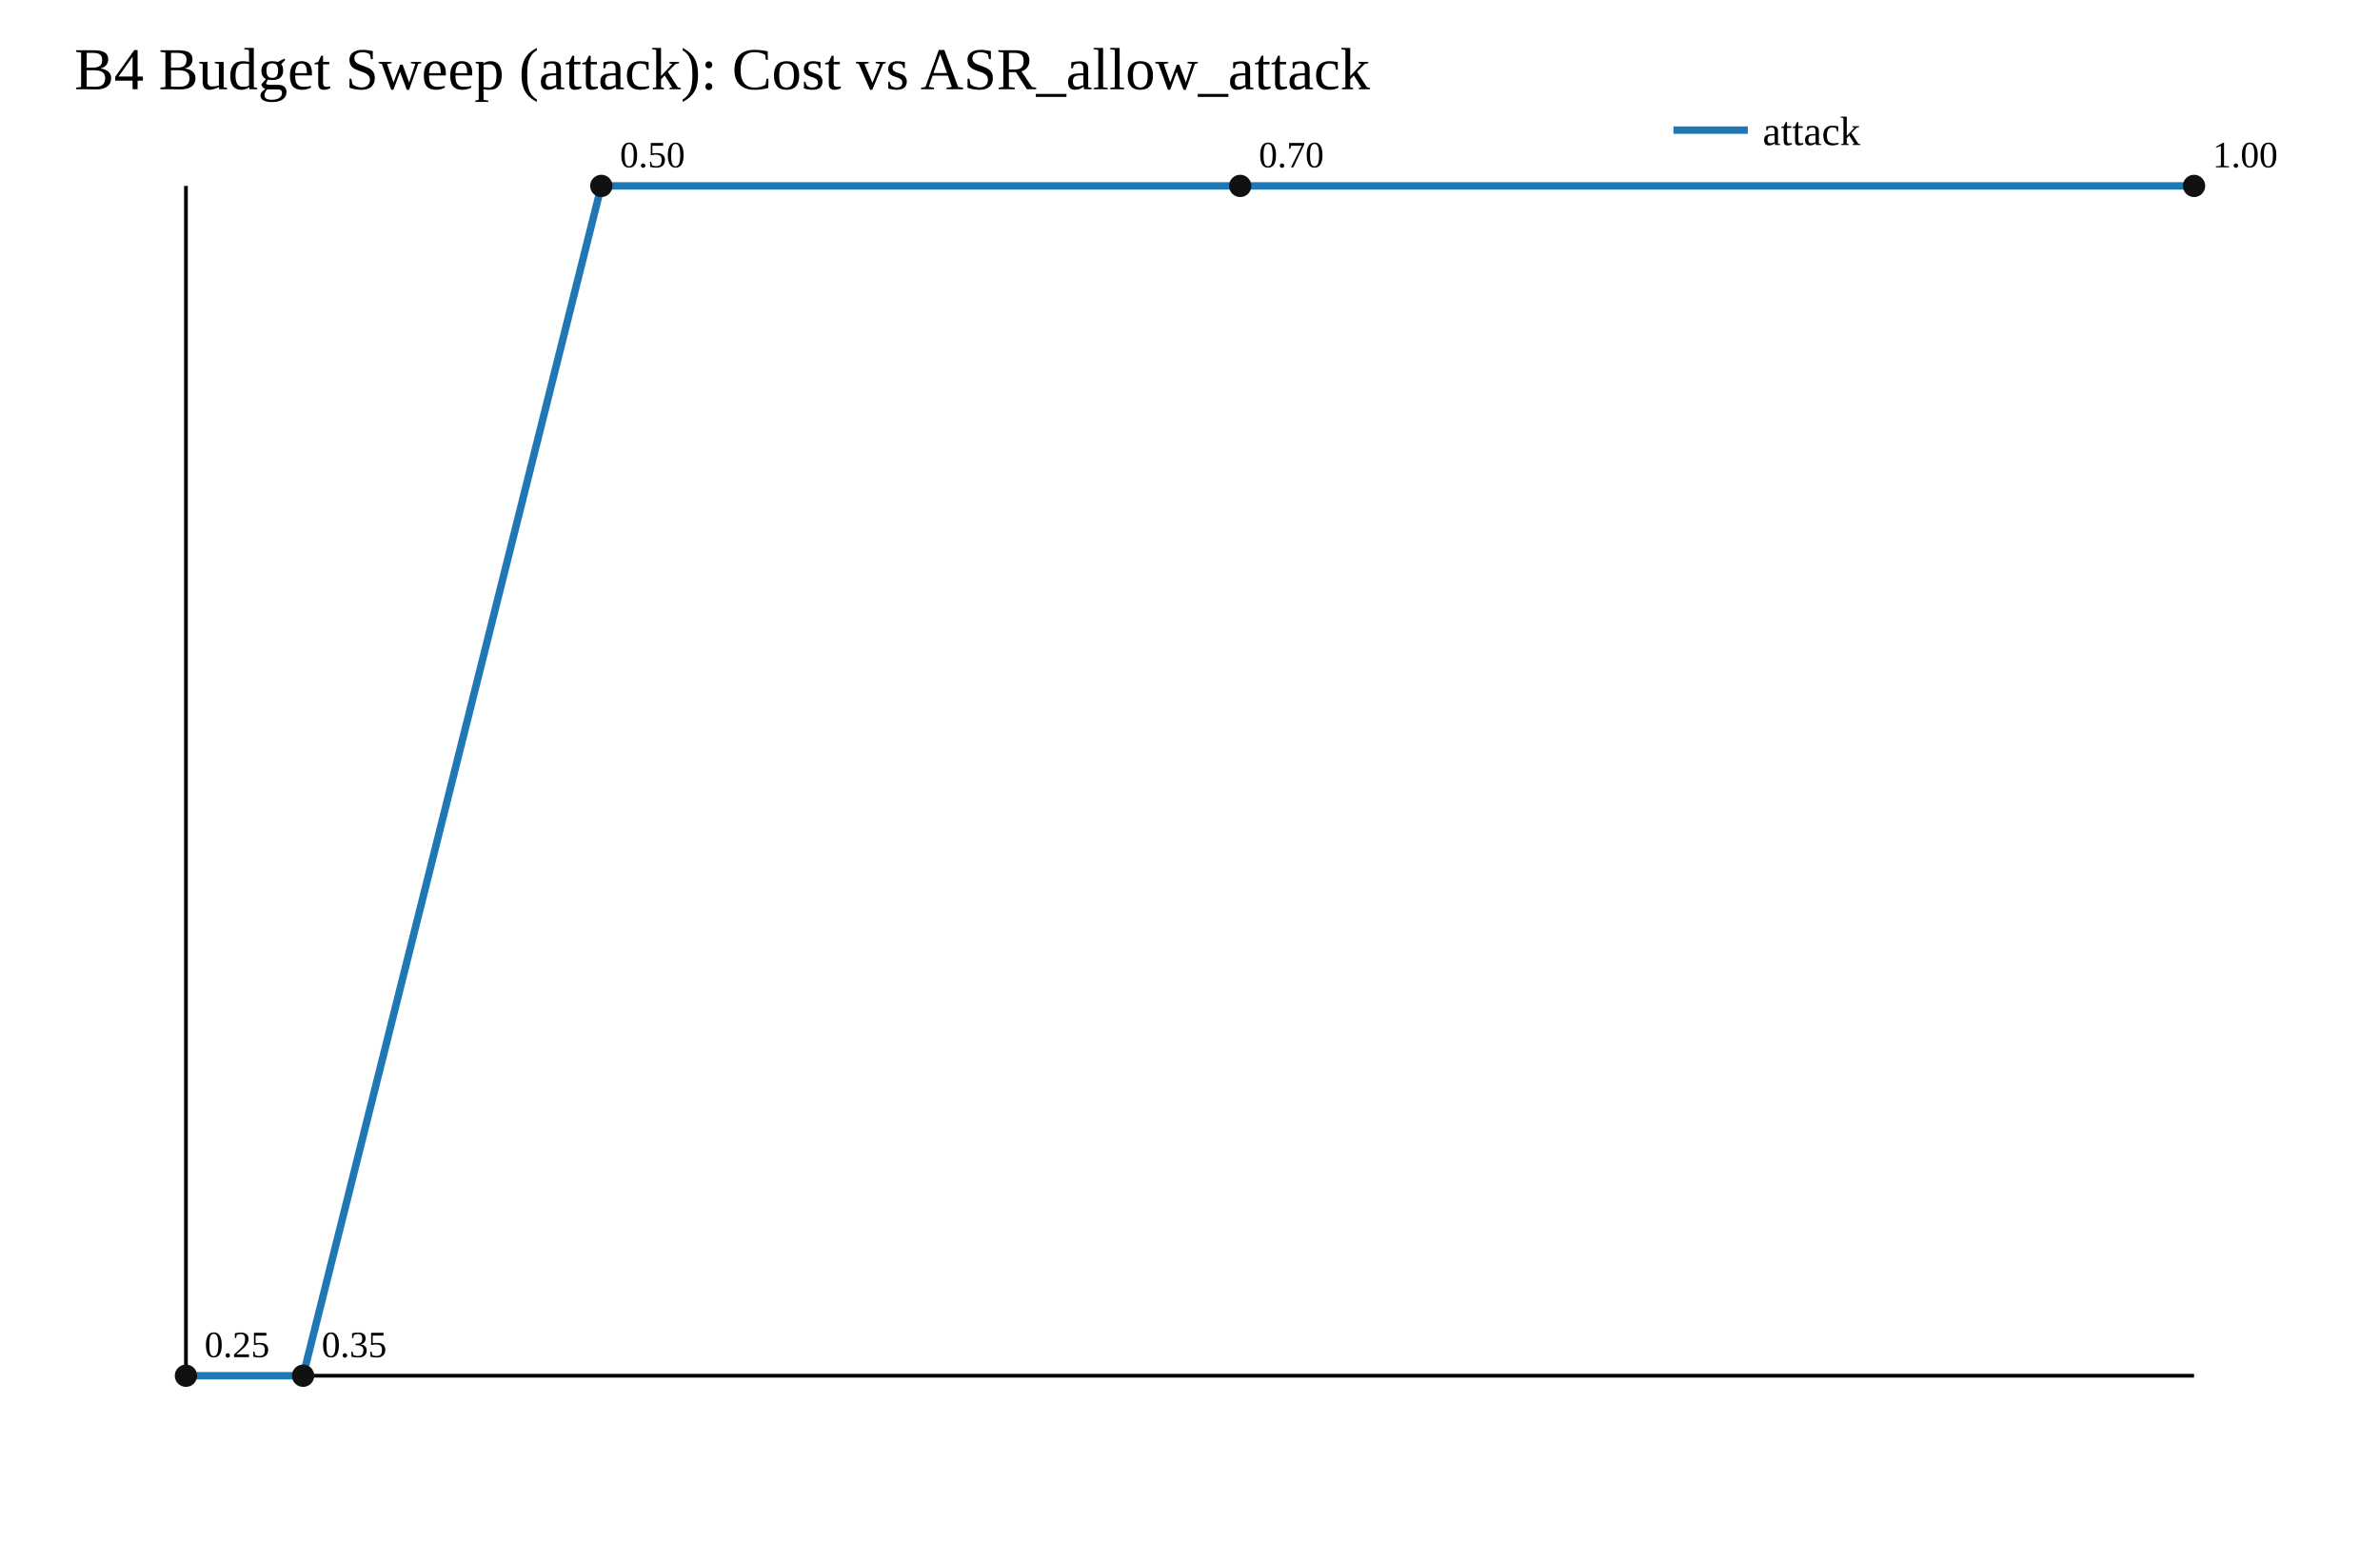
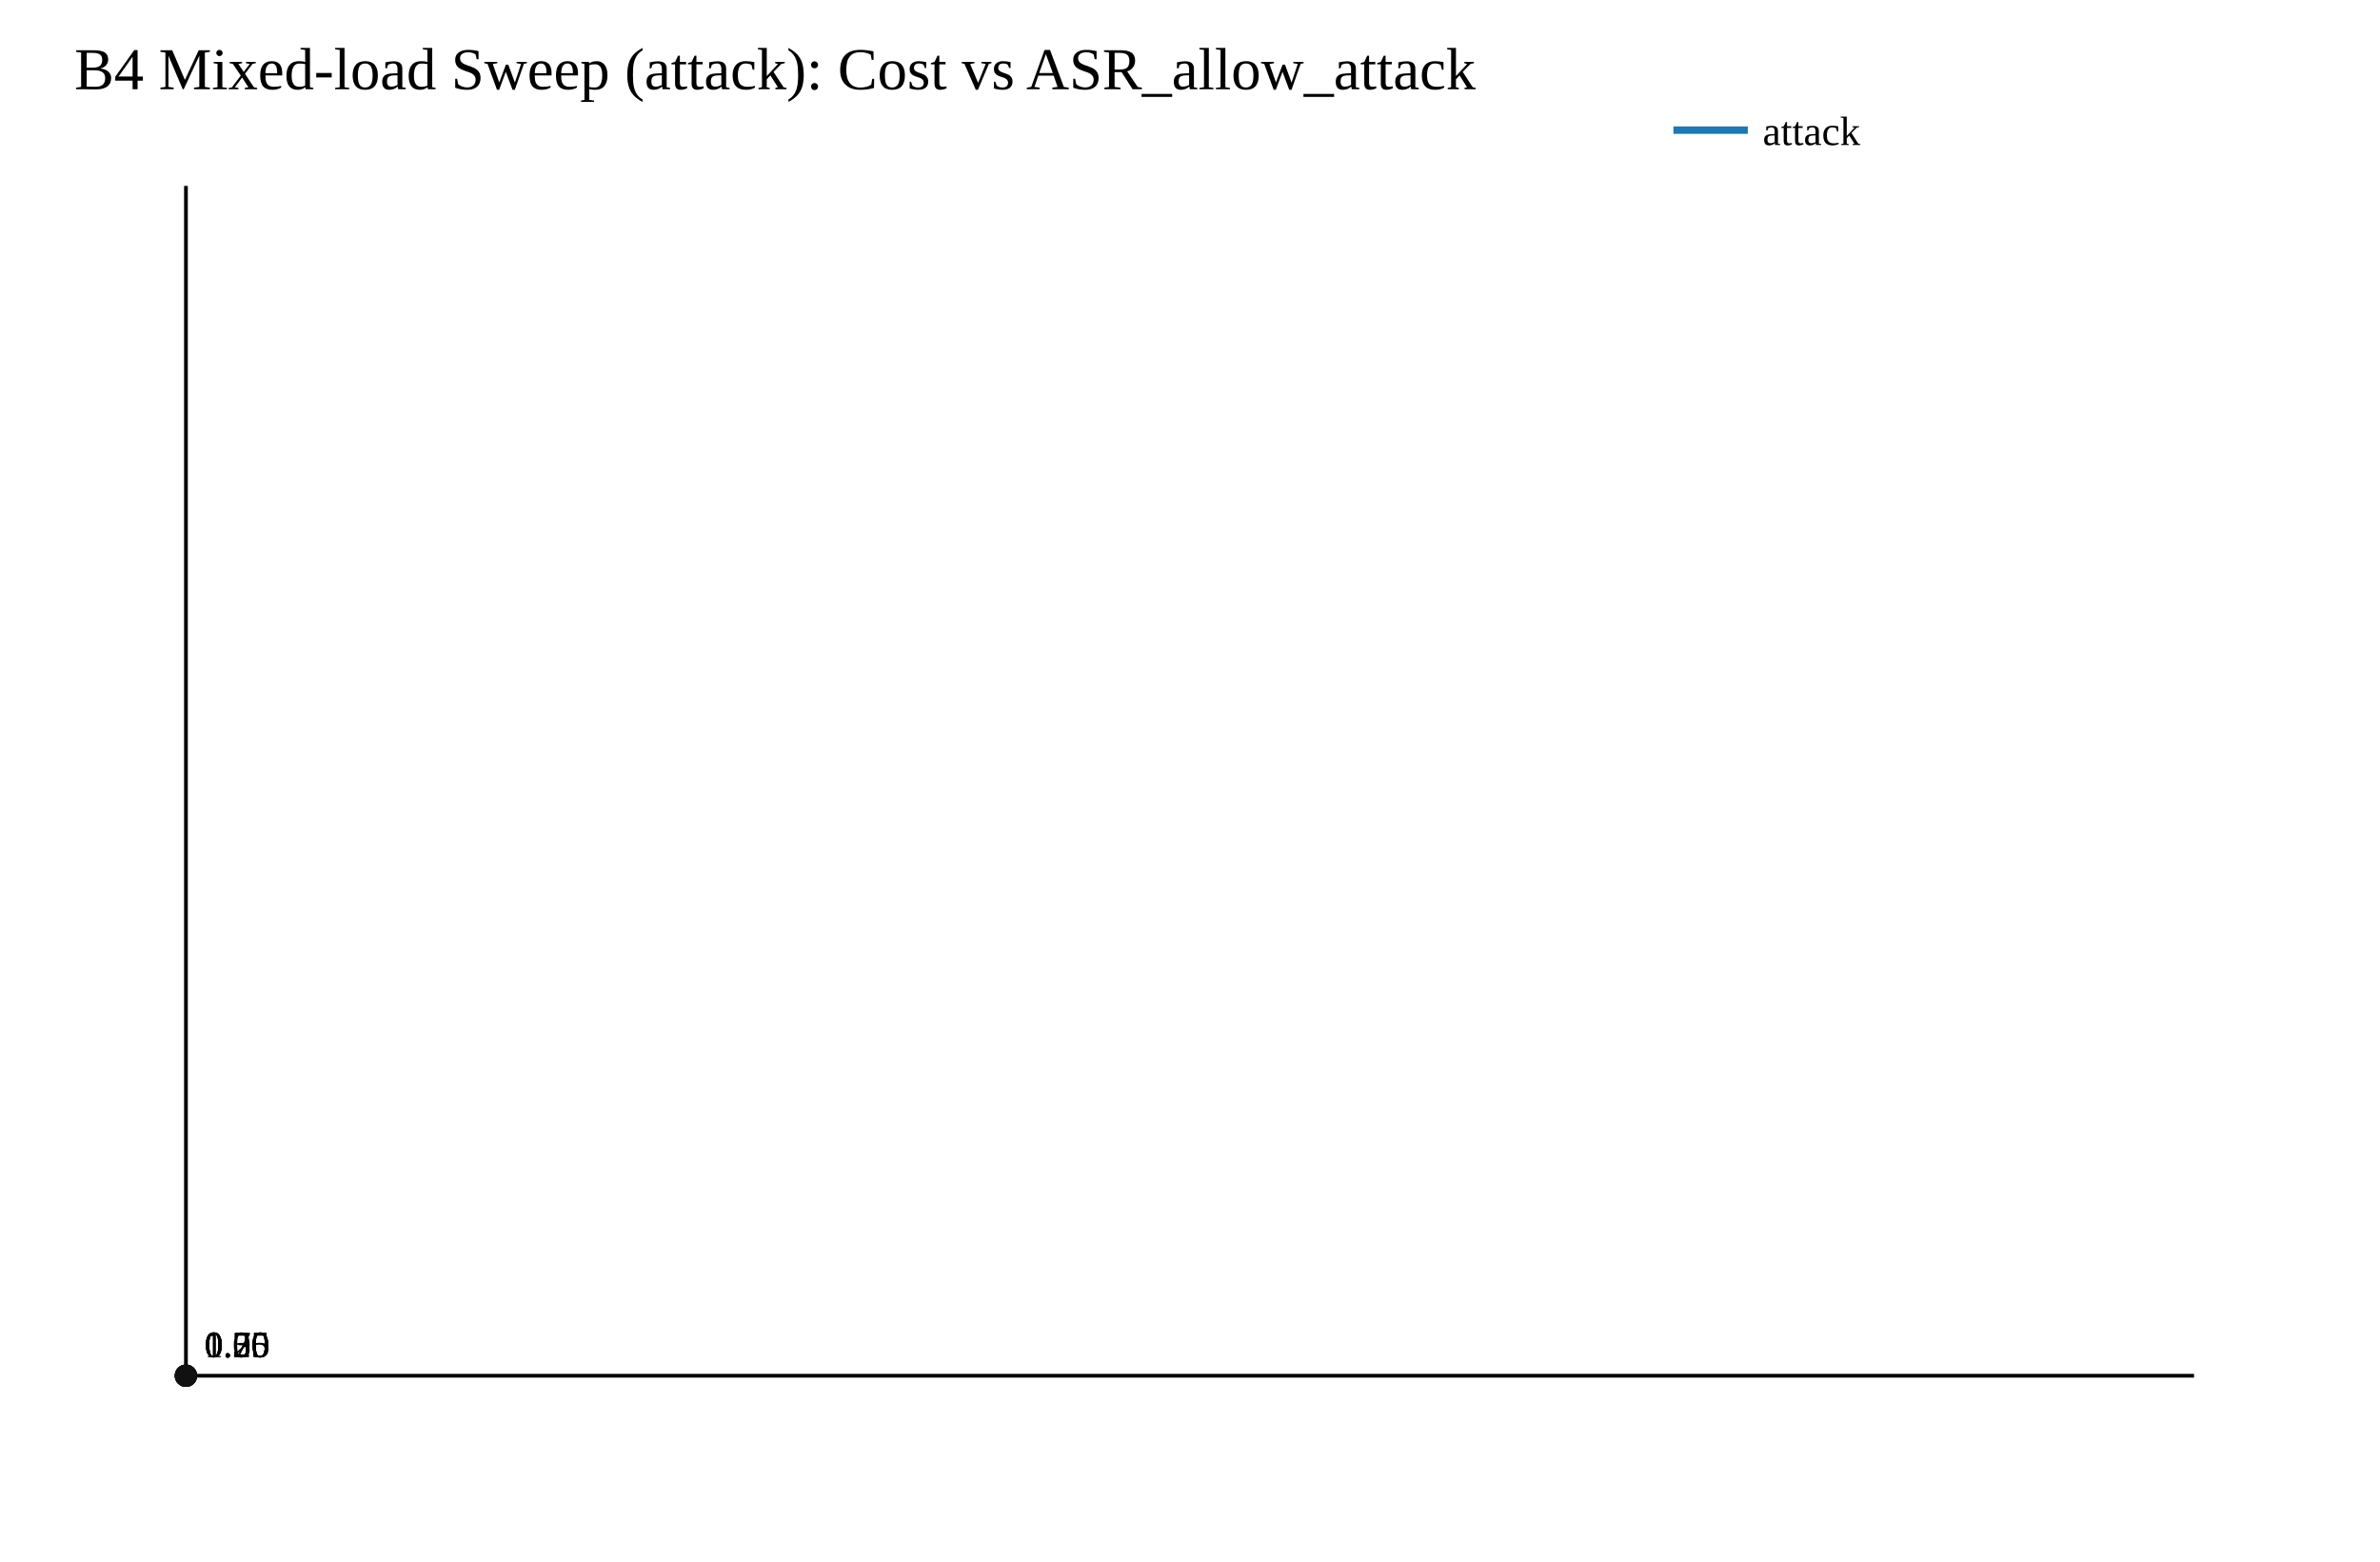
<svg xmlns="http://www.w3.org/2000/svg" width="640" height="420">
-   <text x="20" y="24" font-size="16">B4 Budget Sweep (attack): Cost vs ASR_allow_attack</text>
+   <text x="20" y="24" font-size="16">B4 Mixed-load Sweep (attack): Cost vs ASR_allow_attack</text>
  <line x1="50" y1="370" x2="590" y2="370" stroke="black" />
  <line x1="50" y1="370" x2="50" y2="50" stroke="black" />
-   <polyline fill="none" stroke="#1f77b4" stroke-width="2" points="590.0,50.0 333.5,50.0 161.7,50.0 81.5,370.0 50.0,370.0" />
+   <polyline fill="none" stroke="#1f77b4" stroke-width="2" points="50.0,370.0 50.0,370.0 50.0,370.0 50.0,370.0 50.0,370.0" />
  <line x1="450" y1="35" x2="470" y2="35" stroke="#1f77b4" stroke-width="2" />
  <text x="474" y="39" font-size="11">attack</text>
-   <circle cx="590.0" cy="50.0" r="3" fill="#111" />
-   <text x="595.0" y="45.0" font-size="10">1.00</text>
-   <circle cx="333.5" cy="50.0" r="3" fill="#111" />
-   <text x="338.5" y="45.0" font-size="10">0.70</text>
-   <circle cx="161.7" cy="50.0" r="3" fill="#111" />
-   <text x="166.7" y="45.0" font-size="10">0.50</text>
-   <circle cx="81.5" cy="370.0" r="3" fill="#111" />
-   <text x="86.5" y="365.0" font-size="10">0.35</text>
+   <circle cx="50.0" cy="370.0" r="3" fill="#111" />
+   <text x="55.0" y="365.0" font-size="10">1.00</text>
+   <circle cx="50.0" cy="370.0" r="3" fill="#111" />
+   <text x="55.0" y="365.0" font-size="10">0.70</text>
+   <circle cx="50.0" cy="370.0" r="3" fill="#111" />
+   <text x="55.0" y="365.0" font-size="10">0.50</text>
+   <circle cx="50.0" cy="370.0" r="3" fill="#111" />
+   <text x="55.0" y="365.0" font-size="10">0.35</text>
  <circle cx="50.0" cy="370.0" r="3" fill="#111" />
  <text x="55.0" y="365.0" font-size="10">0.25</text>
</svg>
